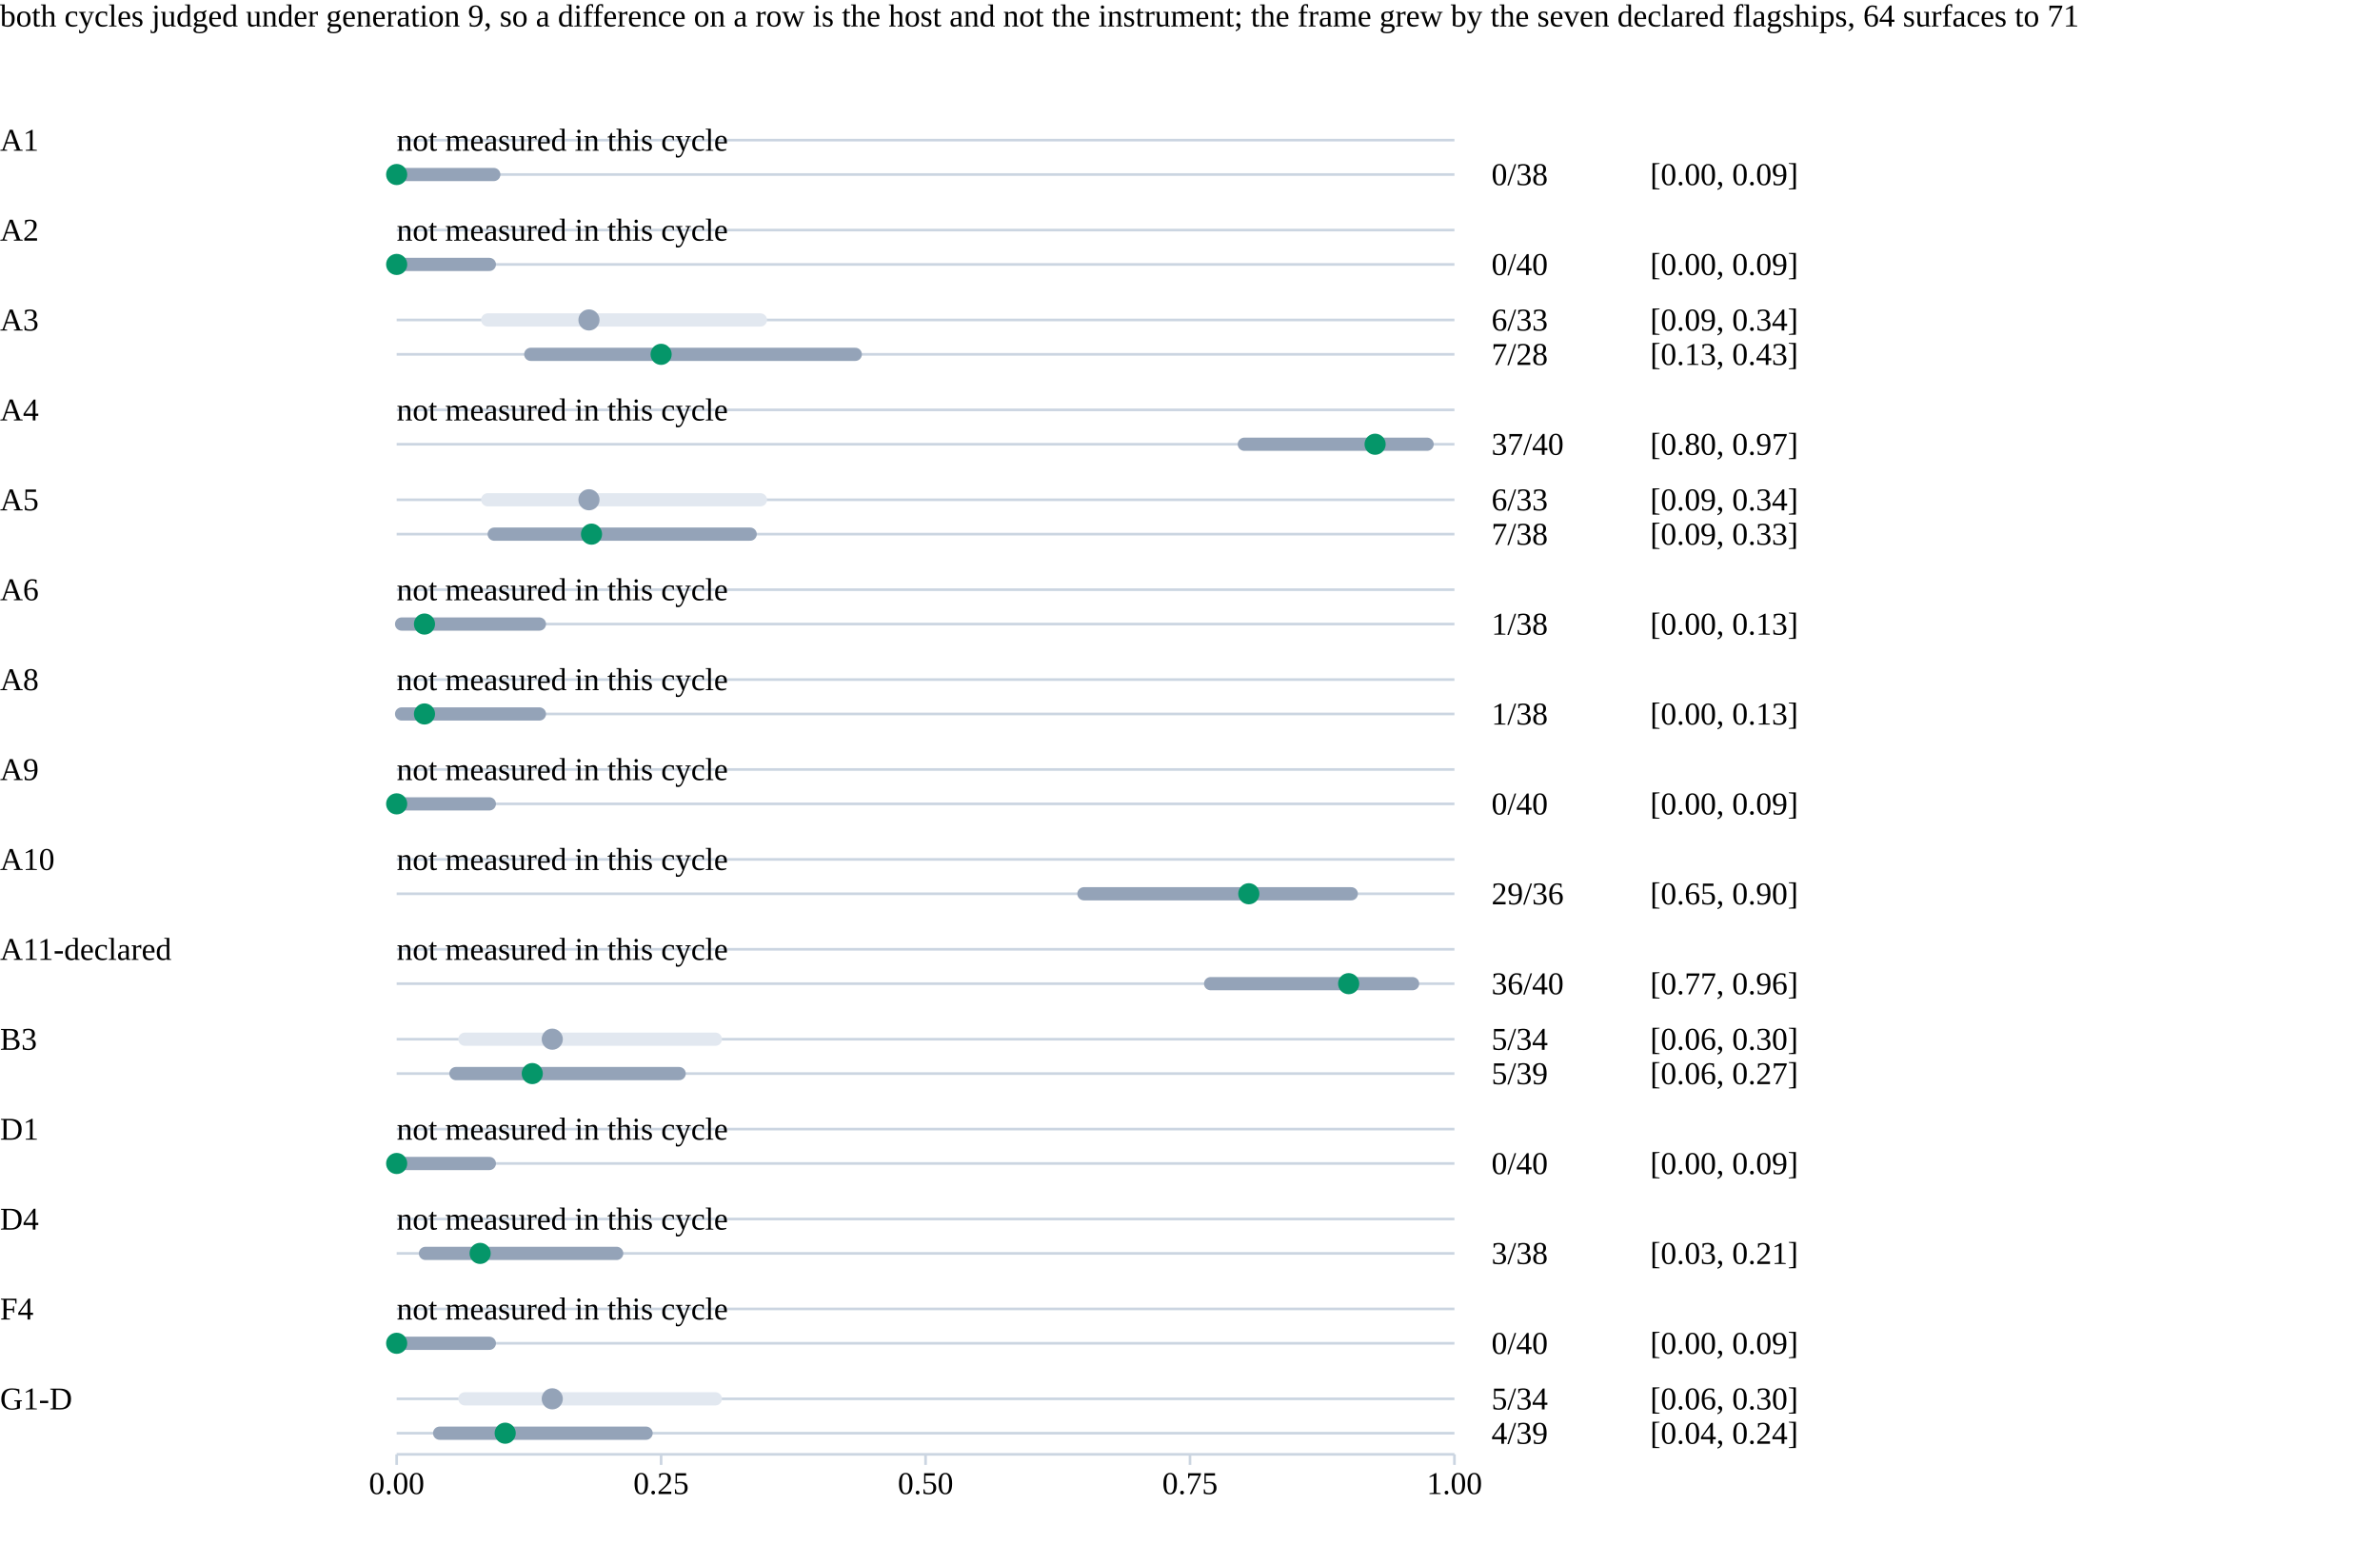
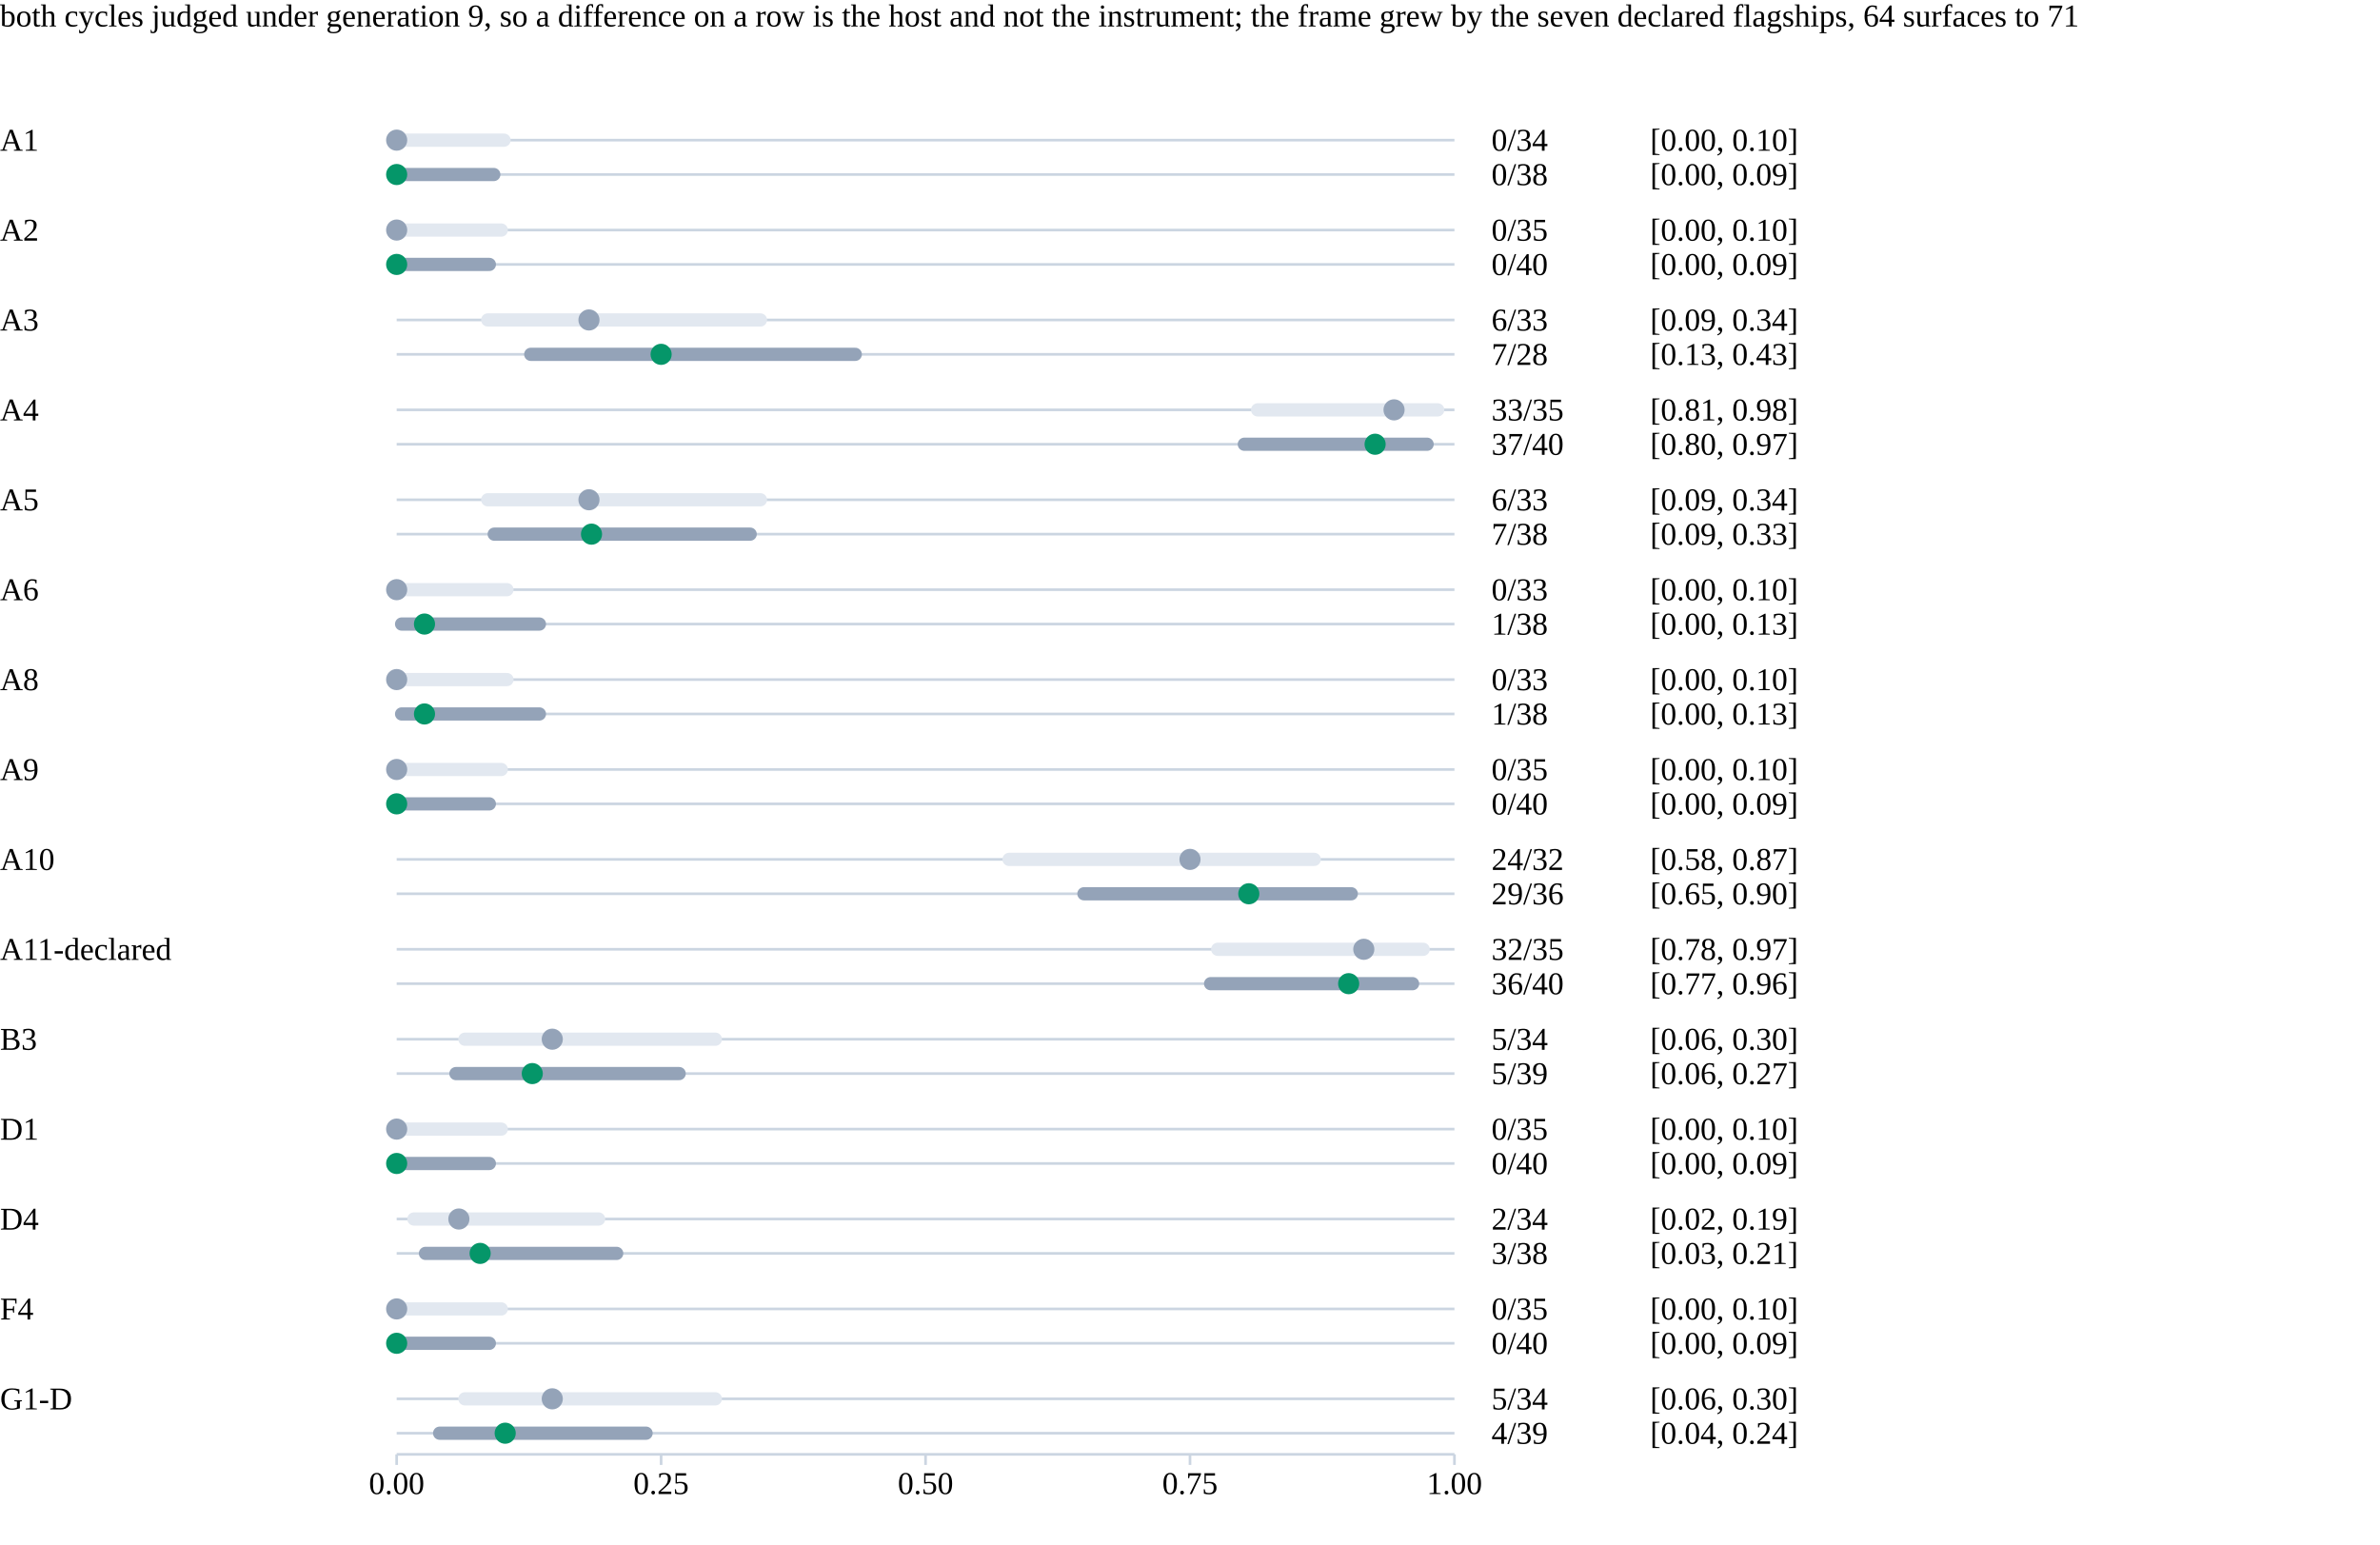
- <svg xmlns="http://www.w3.org/2000/svg" viewBox="0 0 900 584" width="100%" role="img" aria-label="Pass rate per leg in both cycles, with the legs whose rule changed marked" data-reads="scan_a10_applicable_n_2026-09-10_rj2 scan_a10_pass_2026-09-10_rj2 scan_a10_pass_rate_2026-09-10_rj2 scan_a10_wilson_hi_2026-09-10_rj2 scan_a10_wilson_lo_2026-09-10_rj2 scan_a11_declared_applicable_n_2026-09-10_rj2 scan_a11_declared_pass_2026-09-10_rj2 scan_a11_declared_pass_rate_2026-09-10_rj2 scan_a11_declared_wilson_hi_2026-09-10_rj2 scan_a11_declared_wilson_lo_2026-09-10_rj2 scan_a1_applicable_n_2026-09-10_rj2 scan_a1_pass_2026-09-10_rj2 scan_a1_pass_rate_2026-09-10_rj2 scan_a1_wilson_hi_2026-09-10_rj2 scan_a1_wilson_lo_2026-09-10_rj2 scan_a2_applicable_n_2026-09-10_rj2 scan_a2_pass_2026-09-10_rj2 scan_a2_pass_rate_2026-09-10_rj2 scan_a2_wilson_hi_2026-09-10_rj2 scan_a2_wilson_lo_2026-09-10_rj2 scan_a3_applicable_n_2026-09-09_rj2 scan_a3_applicable_n_2026-09-10_rj2 scan_a3_pass_2026-09-09_rj2 scan_a3_pass_2026-09-10_rj2 scan_a3_pass_rate_2026-09-09_rj2 scan_a3_pass_rate_2026-09-10_rj2 scan_a3_wilson_hi_2026-09-09_rj2 scan_a3_wilson_hi_2026-09-10_rj2 scan_a3_wilson_lo_2026-09-09_rj2 scan_a3_wilson_lo_2026-09-10_rj2 scan_a4_applicable_n_2026-09-10_rj2 scan_a4_pass_2026-09-10_rj2 scan_a4_pass_rate_2026-09-10_rj2 scan_a4_wilson_hi_2026-09-10_rj2 scan_a4_wilson_lo_2026-09-10_rj2 scan_a5_applicable_n_2026-09-09_rj2 scan_a5_applicable_n_2026-09-10_rj2 scan_a5_pass_2026-09-09_rj2 scan_a5_pass_2026-09-10_rj2 scan_a5_pass_rate_2026-09-09_rj2 scan_a5_pass_rate_2026-09-10_rj2 scan_a5_wilson_hi_2026-09-09_rj2 scan_a5_wilson_hi_2026-09-10_rj2 scan_a5_wilson_lo_2026-09-09_rj2 scan_a5_wilson_lo_2026-09-10_rj2 scan_a6_applicable_n_2026-09-10_rj2 scan_a6_pass_2026-09-10_rj2 scan_a6_pass_rate_2026-09-10_rj2 scan_a6_wilson_hi_2026-09-10_rj2 scan_a6_wilson_lo_2026-09-10_rj2 scan_a8_applicable_n_2026-09-10_rj2 scan_a8_pass_2026-09-10_rj2 scan_a8_pass_rate_2026-09-10_rj2 scan_a8_wilson_hi_2026-09-10_rj2 scan_a8_wilson_lo_2026-09-10_rj2 scan_a9_applicable_n_2026-09-10_rj2 scan_a9_pass_2026-09-10_rj2 scan_a9_pass_rate_2026-09-10_rj2 scan_a9_wilson_hi_2026-09-10_rj2 scan_a9_wilson_lo_2026-09-10_rj2 scan_b3_applicable_n_2026-09-09_rj2 scan_b3_applicable_n_2026-09-10_rj2 scan_b3_pass_2026-09-09_rj2 scan_b3_pass_2026-09-10_rj2 scan_b3_pass_rate_2026-09-09_rj2 scan_b3_pass_rate_2026-09-10_rj2 scan_b3_wilson_hi_2026-09-09_rj2 scan_b3_wilson_hi_2026-09-10_rj2 scan_b3_wilson_lo_2026-09-09_rj2 scan_b3_wilson_lo_2026-09-10_rj2 scan_d1_applicable_n_2026-09-10_rj2 scan_d1_pass_2026-09-10_rj2 scan_d1_pass_rate_2026-09-10_rj2 scan_d1_wilson_hi_2026-09-10_rj2 scan_d1_wilson_lo_2026-09-10_rj2 scan_d4_applicable_n_2026-09-10_rj2 scan_d4_pass_2026-09-10_rj2 scan_d4_pass_rate_2026-09-10_rj2 scan_d4_wilson_hi_2026-09-10_rj2 scan_d4_wilson_lo_2026-09-10_rj2 scan_f4_applicable_n_2026-09-10_rj2 scan_f4_pass_2026-09-10_rj2 scan_f4_pass_rate_2026-09-10_rj2 scan_f4_wilson_hi_2026-09-10_rj2 scan_f4_wilson_lo_2026-09-10_rj2 scan_g1_d_applicable_n_2026-09-09_rj2 scan_g1_d_applicable_n_2026-09-10_rj2 scan_g1_d_pass_2026-09-09_rj2 scan_g1_d_pass_2026-09-10_rj2 scan_g1_d_pass_rate_2026-09-09_rj2 scan_g1_d_pass_rate_2026-09-10_rj2 scan_g1_d_wilson_hi_2026-09-09_rj2 scan_g1_d_wilson_hi_2026-09-10_rj2 scan_g1_d_wilson_lo_2026-09-09_rj2 scan_g1_d_wilson_lo_2026-09-10_rj2" data-files="scan_matrix_2026-09-10_rj2">
+ <svg xmlns="http://www.w3.org/2000/svg" viewBox="0 0 900 584" width="100%" role="img" aria-label="Pass rate per leg in both cycles, with the legs whose rule changed marked" data-reads="scan_a10_applicable_n_2026-09-09_rj2 scan_a10_applicable_n_2026-09-10_rj2 scan_a10_pass_2026-09-09_rj2 scan_a10_pass_2026-09-10_rj2 scan_a10_pass_rate_2026-09-09_rj2 scan_a10_pass_rate_2026-09-10_rj2 scan_a10_wilson_hi_2026-09-09_rj2 scan_a10_wilson_hi_2026-09-10_rj2 scan_a10_wilson_lo_2026-09-09_rj2 scan_a10_wilson_lo_2026-09-10_rj2 scan_a11_declared_applicable_n_2026-09-09_rj2 scan_a11_declared_applicable_n_2026-09-10_rj2 scan_a11_declared_pass_2026-09-09_rj2 scan_a11_declared_pass_2026-09-10_rj2 scan_a11_declared_pass_rate_2026-09-09_rj2 scan_a11_declared_pass_rate_2026-09-10_rj2 scan_a11_declared_wilson_hi_2026-09-09_rj2 scan_a11_declared_wilson_hi_2026-09-10_rj2 scan_a11_declared_wilson_lo_2026-09-09_rj2 scan_a11_declared_wilson_lo_2026-09-10_rj2 scan_a1_applicable_n_2026-09-09_rj2 scan_a1_applicable_n_2026-09-10_rj2 scan_a1_pass_2026-09-09_rj2 scan_a1_pass_2026-09-10_rj2 scan_a1_pass_rate_2026-09-09_rj2 scan_a1_pass_rate_2026-09-10_rj2 scan_a1_wilson_hi_2026-09-09_rj2 scan_a1_wilson_hi_2026-09-10_rj2 scan_a1_wilson_lo_2026-09-09_rj2 scan_a1_wilson_lo_2026-09-10_rj2 scan_a2_applicable_n_2026-09-09_rj2 scan_a2_applicable_n_2026-09-10_rj2 scan_a2_pass_2026-09-09_rj2 scan_a2_pass_2026-09-10_rj2 scan_a2_pass_rate_2026-09-09_rj2 scan_a2_pass_rate_2026-09-10_rj2 scan_a2_wilson_hi_2026-09-09_rj2 scan_a2_wilson_hi_2026-09-10_rj2 scan_a2_wilson_lo_2026-09-09_rj2 scan_a2_wilson_lo_2026-09-10_rj2 scan_a3_applicable_n_2026-09-09_rj2 scan_a3_applicable_n_2026-09-10_rj2 scan_a3_pass_2026-09-09_rj2 scan_a3_pass_2026-09-10_rj2 scan_a3_pass_rate_2026-09-09_rj2 scan_a3_pass_rate_2026-09-10_rj2 scan_a3_wilson_hi_2026-09-09_rj2 scan_a3_wilson_hi_2026-09-10_rj2 scan_a3_wilson_lo_2026-09-09_rj2 scan_a3_wilson_lo_2026-09-10_rj2 scan_a4_applicable_n_2026-09-09_rj2 scan_a4_applicable_n_2026-09-10_rj2 scan_a4_pass_2026-09-09_rj2 scan_a4_pass_2026-09-10_rj2 scan_a4_pass_rate_2026-09-09_rj2 scan_a4_pass_rate_2026-09-10_rj2 scan_a4_wilson_hi_2026-09-09_rj2 scan_a4_wilson_hi_2026-09-10_rj2 scan_a4_wilson_lo_2026-09-09_rj2 scan_a4_wilson_lo_2026-09-10_rj2 scan_a5_applicable_n_2026-09-09_rj2 scan_a5_applicable_n_2026-09-10_rj2 scan_a5_pass_2026-09-09_rj2 scan_a5_pass_2026-09-10_rj2 scan_a5_pass_rate_2026-09-09_rj2 scan_a5_pass_rate_2026-09-10_rj2 scan_a5_wilson_hi_2026-09-09_rj2 scan_a5_wilson_hi_2026-09-10_rj2 scan_a5_wilson_lo_2026-09-09_rj2 scan_a5_wilson_lo_2026-09-10_rj2 scan_a6_applicable_n_2026-09-09_rj2 scan_a6_applicable_n_2026-09-10_rj2 scan_a6_pass_2026-09-09_rj2 scan_a6_pass_2026-09-10_rj2 scan_a6_pass_rate_2026-09-09_rj2 scan_a6_pass_rate_2026-09-10_rj2 scan_a6_wilson_hi_2026-09-09_rj2 scan_a6_wilson_hi_2026-09-10_rj2 scan_a6_wilson_lo_2026-09-09_rj2 scan_a6_wilson_lo_2026-09-10_rj2 scan_a8_applicable_n_2026-09-09_rj2 scan_a8_applicable_n_2026-09-10_rj2 scan_a8_pass_2026-09-09_rj2 scan_a8_pass_2026-09-10_rj2 scan_a8_pass_rate_2026-09-09_rj2 scan_a8_pass_rate_2026-09-10_rj2 scan_a8_wilson_hi_2026-09-09_rj2 scan_a8_wilson_hi_2026-09-10_rj2 scan_a8_wilson_lo_2026-09-09_rj2 scan_a8_wilson_lo_2026-09-10_rj2 scan_a9_applicable_n_2026-09-09_rj2 scan_a9_applicable_n_2026-09-10_rj2 scan_a9_pass_2026-09-09_rj2 scan_a9_pass_2026-09-10_rj2 scan_a9_pass_rate_2026-09-09_rj2 scan_a9_pass_rate_2026-09-10_rj2 scan_a9_wilson_hi_2026-09-09_rj2 scan_a9_wilson_hi_2026-09-10_rj2 scan_a9_wilson_lo_2026-09-09_rj2 scan_a9_wilson_lo_2026-09-10_rj2 scan_b3_applicable_n_2026-09-09_rj2 scan_b3_applicable_n_2026-09-10_rj2 scan_b3_pass_2026-09-09_rj2 scan_b3_pass_2026-09-10_rj2 scan_b3_pass_rate_2026-09-09_rj2 scan_b3_pass_rate_2026-09-10_rj2 scan_b3_wilson_hi_2026-09-09_rj2 scan_b3_wilson_hi_2026-09-10_rj2 scan_b3_wilson_lo_2026-09-09_rj2 scan_b3_wilson_lo_2026-09-10_rj2 scan_d1_applicable_n_2026-09-09_rj2 scan_d1_applicable_n_2026-09-10_rj2 scan_d1_pass_2026-09-09_rj2 scan_d1_pass_2026-09-10_rj2 scan_d1_pass_rate_2026-09-09_rj2 scan_d1_pass_rate_2026-09-10_rj2 scan_d1_wilson_hi_2026-09-09_rj2 scan_d1_wilson_hi_2026-09-10_rj2 scan_d1_wilson_lo_2026-09-09_rj2 scan_d1_wilson_lo_2026-09-10_rj2 scan_d4_applicable_n_2026-09-09_rj2 scan_d4_applicable_n_2026-09-10_rj2 scan_d4_pass_2026-09-09_rj2 scan_d4_pass_2026-09-10_rj2 scan_d4_pass_rate_2026-09-09_rj2 scan_d4_pass_rate_2026-09-10_rj2 scan_d4_wilson_hi_2026-09-09_rj2 scan_d4_wilson_hi_2026-09-10_rj2 scan_d4_wilson_lo_2026-09-09_rj2 scan_d4_wilson_lo_2026-09-10_rj2 scan_f4_applicable_n_2026-09-09_rj2 scan_f4_applicable_n_2026-09-10_rj2 scan_f4_pass_2026-09-09_rj2 scan_f4_pass_2026-09-10_rj2 scan_f4_pass_rate_2026-09-09_rj2 scan_f4_pass_rate_2026-09-10_rj2 scan_f4_wilson_hi_2026-09-09_rj2 scan_f4_wilson_hi_2026-09-10_rj2 scan_f4_wilson_lo_2026-09-09_rj2 scan_f4_wilson_lo_2026-09-10_rj2 scan_g1_d_applicable_n_2026-09-09_rj2 scan_g1_d_applicable_n_2026-09-10_rj2 scan_g1_d_pass_2026-09-09_rj2 scan_g1_d_pass_2026-09-10_rj2 scan_g1_d_pass_rate_2026-09-09_rj2 scan_g1_d_pass_rate_2026-09-10_rj2 scan_g1_d_wilson_hi_2026-09-09_rj2 scan_g1_d_wilson_hi_2026-09-10_rj2 scan_g1_d_wilson_lo_2026-09-09_rj2 scan_g1_d_wilson_lo_2026-09-10_rj2" data-files="scan_matrix_2026-09-10_rj2">
  <rect x="0" y="0" width="900" height="584" fill="none" />
  <text class="sub" x="0" y="10" text-anchor="start" data-src="label">both cycles judged under generation 9, so a difference on a row is the host and not the instrument; the frame grew by the seven declared flagships, 64 surfaces to 71</text>
  <text class="lbl" x="0" y="57" text-anchor="start" data-src="label">A1</text>
  <line x1="150" x2="550" y1="53" y2="53" stroke="#cbd5e1" stroke-width="1" />
-   <text class="sub" x="150" y="57" text-anchor="start" data-src="label">not measured in this cycle</text>
+   <line x1="150" x2="190.606" y1="53" y2="53" stroke="#e2e8f0" stroke-width="5" stroke-linecap="round" />
+   <circle cx="150" cy="53" r="4" fill="#94a3b8" />
+   <text class="num" x="564" y="57" text-anchor="start" data-src="result:scan_a1_pass_2026-09-09 result:scan_a1_applicable_n_2026-09-09_rj2">0/34</text>
+   <text class="num" x="624" y="57" text-anchor="start" data-src="result:scan_a1_wilson_lo_2026-09-09 result:scan_a1_wilson_hi_2026-09-09_rj2">[0.00, 0.10]</text>
  <line x1="150" x2="550" y1="66" y2="66" stroke="#cbd5e1" stroke-width="1" />
  <line x1="150" x2="186.724" y1="66" y2="66" stroke="#94a3b8" stroke-width="5" stroke-linecap="round" />
  <circle cx="150" cy="66" r="4" fill="#059669" />
  <text class="num" x="564" y="70" text-anchor="start" data-src="result:scan_a1_pass_2026-09-10_rj2 result:scan_a1_applicable_n_2026-09-10_rj2">0/38</text>
  <text class="num" x="624" y="70" text-anchor="start" data-src="result:scan_a1_wilson_lo_2026-09-10_rj2 result:scan_a1_wilson_hi_2026-09-10_rj2">[0.00, 0.09]</text>
  <text class="lbl" x="0" y="91" text-anchor="start" data-src="label">A2</text>
  <line x1="150" x2="550" y1="87" y2="87" stroke="#cbd5e1" stroke-width="1" />
-   <text class="sub" x="150" y="91" text-anchor="start" data-src="label">not measured in this cycle</text>
+   <line x1="150" x2="189.56" y1="87" y2="87" stroke="#e2e8f0" stroke-width="5" stroke-linecap="round" />
+   <circle cx="150" cy="87" r="4" fill="#94a3b8" />
+   <text class="num" x="564" y="91" text-anchor="start" data-src="result:scan_a2_pass_2026-09-09 result:scan_a2_applicable_n_2026-09-09">0/35</text>
+   <text class="num" x="624" y="91" text-anchor="start" data-src="result:scan_a2_wilson_lo_2026-09-09 result:scan_a2_wilson_hi_2026-09-09">[0.00, 0.10]</text>
  <line x1="150" x2="550" y1="100" y2="100" stroke="#cbd5e1" stroke-width="1" />
  <line x1="150" x2="185.049" y1="100" y2="100" stroke="#94a3b8" stroke-width="5" stroke-linecap="round" />
  <circle cx="150" cy="100" r="4" fill="#059669" />
  <text class="num" x="564" y="104" text-anchor="start" data-src="result:scan_a2_pass_2026-09-10_rj2 result:scan_a2_applicable_n_2026-09-10_rj2">0/40</text>
  <text class="num" x="624" y="104" text-anchor="start" data-src="result:scan_a2_wilson_lo_2026-09-10_rj2 result:scan_a2_wilson_hi_2026-09-10_rj2">[0.00, 0.09]</text>
  <text class="lbl" x="0" y="125" text-anchor="start" data-src="label">A3</text>
  <line x1="150" x2="550" y1="121" y2="121" stroke="#cbd5e1" stroke-width="1" />
  <line x1="184.443" x2="287.553" y1="121" y2="121" stroke="#e2e8f0" stroke-width="5" stroke-linecap="round" />
  <circle cx="222.72" cy="121" r="4" fill="#94a3b8" />
  <text class="num" x="564" y="125" text-anchor="start" data-src="result:scan_a3_pass_2026-09-09 result:scan_a3_applicable_n_2026-09-09_rj2">6/33</text>
  <text class="num" x="624" y="125" text-anchor="start" data-src="result:scan_a3_wilson_lo_2026-09-09_rj2 result:scan_a3_wilson_hi_2026-09-09_rj2">[0.09, 0.34]</text>
  <line x1="150" x2="550" y1="134" y2="134" stroke="#cbd5e1" stroke-width="1" />
  <line x1="200.706" x2="323.423" y1="134" y2="134" stroke="#94a3b8" stroke-width="5" stroke-linecap="round" />
  <circle cx="250" cy="134" r="4" fill="#059669" />
  <text class="num" x="564" y="138" text-anchor="start" data-src="result:scan_a3_pass_2026-09-10_rj2 result:scan_a3_applicable_n_2026-09-10_rj2">7/28</text>
  <text class="num" x="624" y="138" text-anchor="start" data-src="result:scan_a3_wilson_lo_2026-09-10_rj2 result:scan_a3_wilson_hi_2026-09-10_rj2">[0.13, 0.43]</text>
  <text class="lbl" x="0" y="159" text-anchor="start" data-src="label">A4</text>
  <line x1="150" x2="550" y1="155" y2="155" stroke="#cbd5e1" stroke-width="1" />
-   <text class="sub" x="150" y="159" text-anchor="start" data-src="label">not measured in this cycle</text>
+   <line x1="475.572" x2="543.675" y1="155" y2="155" stroke="#e2e8f0" stroke-width="5" stroke-linecap="round" />
+   <circle cx="527.16" cy="155" r="4" fill="#94a3b8" />
+   <text class="num" x="564" y="159" text-anchor="start" data-src="result:scan_a4_pass_2026-09-09 result:scan_a4_applicable_n_2026-09-09">33/35</text>
+   <text class="num" x="624" y="159" text-anchor="start" data-src="result:scan_a4_wilson_lo_2026-09-09 result:scan_a4_wilson_hi_2026-09-09">[0.81, 0.98]</text>
  <line x1="150" x2="550" y1="168" y2="168" stroke="#cbd5e1" stroke-width="1" />
  <line x1="470.543" x2="539.666" y1="168" y2="168" stroke="#94a3b8" stroke-width="5" stroke-linecap="round" />
  <circle cx="520" cy="168" r="4" fill="#059669" />
  <text class="num" x="564" y="172" text-anchor="start" data-src="result:scan_a4_pass_2026-09-10_rj2 result:scan_a4_applicable_n_2026-09-10_rj2">37/40</text>
  <text class="num" x="624" y="172" text-anchor="start" data-src="result:scan_a4_wilson_lo_2026-09-10_rj2 result:scan_a4_wilson_hi_2026-09-10_rj2">[0.80, 0.97]</text>
  <text class="lbl" x="0" y="193" text-anchor="start" data-src="label">A5</text>
  <line x1="150" x2="550" y1="189" y2="189" stroke="#cbd5e1" stroke-width="1" />
  <line x1="184.443" x2="287.553" y1="189" y2="189" stroke="#e2e8f0" stroke-width="5" stroke-linecap="round" />
  <circle cx="222.72" cy="189" r="4" fill="#94a3b8" />
  <text class="num" x="564" y="193" text-anchor="start" data-src="result:scan_a5_pass_2026-09-09 result:scan_a5_applicable_n_2026-09-09_rj2">6/33</text>
  <text class="num" x="624" y="193" text-anchor="start" data-src="result:scan_a5_wilson_lo_2026-09-09_rj2 result:scan_a5_wilson_hi_2026-09-09_rj2">[0.09, 0.34]</text>
  <line x1="150" x2="550" y1="202" y2="202" stroke="#cbd5e1" stroke-width="1" />
  <line x1="186.887" x2="283.676" y1="202" y2="202" stroke="#94a3b8" stroke-width="5" stroke-linecap="round" />
  <circle cx="223.68" cy="202" r="4" fill="#059669" />
  <text class="num" x="564" y="206" text-anchor="start" data-src="result:scan_a5_pass_2026-09-10_rj2 result:scan_a5_applicable_n_2026-09-10_rj2">7/38</text>
  <text class="num" x="624" y="206" text-anchor="start" data-src="result:scan_a5_wilson_lo_2026-09-10_rj2 result:scan_a5_wilson_hi_2026-09-10_rj2">[0.09, 0.33]</text>
  <text class="lbl" x="0" y="227" text-anchor="start" data-src="label">A6</text>
  <line x1="150" x2="550" y1="223" y2="223" stroke="#cbd5e1" stroke-width="1" />
-   <text class="sub" x="150" y="227" text-anchor="start" data-src="label">not measured in this cycle</text>
+   <line x1="150" x2="191.708" y1="223" y2="223" stroke="#e2e8f0" stroke-width="5" stroke-linecap="round" />
+   <circle cx="150" cy="223" r="4" fill="#94a3b8" />
+   <text class="num" x="564" y="227" text-anchor="start" data-src="result:scan_a6_pass_2026-09-09 result:scan_a6_applicable_n_2026-09-09_rj2">0/33</text>
+   <text class="num" x="624" y="227" text-anchor="start" data-src="result:scan_a6_wilson_lo_2026-09-09 result:scan_a6_wilson_hi_2026-09-09_rj2">[0.00, 0.10]</text>
  <line x1="150" x2="550" y1="236" y2="236" stroke="#cbd5e1" stroke-width="1" />
  <line x1="151.864" x2="203.98" y1="236" y2="236" stroke="#94a3b8" stroke-width="5" stroke-linecap="round" />
  <circle cx="160.52" cy="236" r="4" fill="#059669" />
  <text class="num" x="564" y="240" text-anchor="start" data-src="result:scan_a6_pass_2026-09-10_rj2 result:scan_a6_applicable_n_2026-09-10_rj2">1/38</text>
  <text class="num" x="624" y="240" text-anchor="start" data-src="result:scan_a6_wilson_lo_2026-09-10_rj2 result:scan_a6_wilson_hi_2026-09-10_rj2">[0.00, 0.13]</text>
  <text class="lbl" x="0" y="261" text-anchor="start" data-src="label">A8</text>
  <line x1="150" x2="550" y1="257" y2="257" stroke="#cbd5e1" stroke-width="1" />
-   <text class="sub" x="150" y="261" text-anchor="start" data-src="label">not measured in this cycle</text>
+   <line x1="150" x2="191.708" y1="257" y2="257" stroke="#e2e8f0" stroke-width="5" stroke-linecap="round" />
+   <circle cx="150" cy="257" r="4" fill="#94a3b8" />
+   <text class="num" x="564" y="261" text-anchor="start" data-src="result:scan_a8_pass_2026-09-09 result:scan_a8_applicable_n_2026-09-09_rj2">0/33</text>
+   <text class="num" x="624" y="261" text-anchor="start" data-src="result:scan_a8_wilson_lo_2026-09-09 result:scan_a8_wilson_hi_2026-09-09_rj2">[0.00, 0.10]</text>
  <line x1="150" x2="550" y1="270" y2="270" stroke="#cbd5e1" stroke-width="1" />
  <line x1="151.864" x2="203.98" y1="270" y2="270" stroke="#94a3b8" stroke-width="5" stroke-linecap="round" />
  <circle cx="160.52" cy="270" r="4" fill="#059669" />
  <text class="num" x="564" y="274" text-anchor="start" data-src="result:scan_a8_pass_2026-09-10_rj2 result:scan_a8_applicable_n_2026-09-10_rj2">1/38</text>
  <text class="num" x="624" y="274" text-anchor="start" data-src="result:scan_a8_wilson_lo_2026-09-10_rj2 result:scan_a8_wilson_hi_2026-09-10_rj2">[0.00, 0.13]</text>
  <text class="lbl" x="0" y="295" text-anchor="start" data-src="label">A9</text>
  <line x1="150" x2="550" y1="291" y2="291" stroke="#cbd5e1" stroke-width="1" />
-   <text class="sub" x="150" y="295" text-anchor="start" data-src="label">not measured in this cycle</text>
+   <line x1="150" x2="189.56" y1="291" y2="291" stroke="#e2e8f0" stroke-width="5" stroke-linecap="round" />
+   <circle cx="150" cy="291" r="4" fill="#94a3b8" />
+   <text class="num" x="564" y="295" text-anchor="start" data-src="result:scan_a9_pass_2026-09-09 result:scan_a9_applicable_n_2026-09-09">0/35</text>
+   <text class="num" x="624" y="295" text-anchor="start" data-src="result:scan_a9_wilson_lo_2026-09-09 result:scan_a9_wilson_hi_2026-09-09">[0.00, 0.10]</text>
  <line x1="150" x2="550" y1="304" y2="304" stroke="#cbd5e1" stroke-width="1" />
  <line x1="150" x2="185.049" y1="304" y2="304" stroke="#94a3b8" stroke-width="5" stroke-linecap="round" />
  <circle cx="150" cy="304" r="4" fill="#059669" />
  <text class="num" x="564" y="308" text-anchor="start" data-src="result:scan_a9_pass_2026-09-10_rj2 result:scan_a9_applicable_n_2026-09-10_rj2">0/40</text>
  <text class="num" x="624" y="308" text-anchor="start" data-src="result:scan_a9_wilson_lo_2026-09-10_rj2 result:scan_a9_wilson_hi_2026-09-10_rj2">[0.00, 0.09]</text>
  <text class="lbl" x="0" y="329" text-anchor="start" data-src="label">A10</text>
  <line x1="150" x2="550" y1="325" y2="325" stroke="#cbd5e1" stroke-width="1" />
-   <text class="sub" x="150" y="329" text-anchor="start" data-src="label">not measured in this cycle</text>
+   <line x1="381.574" x2="496.99" y1="325" y2="325" stroke="#e2e8f0" stroke-width="5" stroke-linecap="round" />
+   <circle cx="450" cy="325" r="4" fill="#94a3b8" />
+   <text class="num" x="564" y="329" text-anchor="start" data-src="result:scan_a10_pass_2026-09-09 result:scan_a10_applicable_n_2026-09-09">24/32</text>
+   <text class="num" x="624" y="329" text-anchor="start" data-src="result:scan_a10_wilson_lo_2026-09-09 result:scan_a10_wilson_hi_2026-09-09">[0.58, 0.87]</text>
  <line x1="150" x2="550" y1="338" y2="338" stroke="#cbd5e1" stroke-width="1" />
  <line x1="409.888" x2="510.988" y1="338" y2="338" stroke="#94a3b8" stroke-width="5" stroke-linecap="round" />
  <circle cx="472.24" cy="338" r="4" fill="#059669" />
  <text class="num" x="564" y="342" text-anchor="start" data-src="result:scan_a10_pass_2026-09-10_rj2 result:scan_a10_applicable_n_2026-09-10_rj2">29/36</text>
  <text class="num" x="624" y="342" text-anchor="start" data-src="result:scan_a10_wilson_lo_2026-09-10_rj2 result:scan_a10_wilson_hi_2026-09-10_rj2">[0.65, 0.90]</text>
  <text class="lbl" x="0" y="363" text-anchor="start" data-src="label">A11-declared</text>
  <line x1="150" x2="550" y1="359" y2="359" stroke="#cbd5e1" stroke-width="1" />
-   <text class="sub" x="150" y="363" text-anchor="start" data-src="label">not measured in this cycle</text>
+   <line x1="460.483" x2="538.167" y1="359" y2="359" stroke="#e2e8f0" stroke-width="5" stroke-linecap="round" />
+   <circle cx="515.72" cy="359" r="4" fill="#94a3b8" />
+   <text class="num" x="564" y="363" text-anchor="start" data-src="result:scan_a11_declared_pass_2026-09-09 result:scan_a11_declared_applicable_n_2026-09-09">32/35</text>
+   <text class="num" x="624" y="363" text-anchor="start" data-src="result:scan_a11_declared_wilson_lo_2026-09-09 result:scan_a11_declared_wilson_hi_2026-09-09">[0.78, 0.97]</text>
  <line x1="150" x2="550" y1="372" y2="372" stroke="#cbd5e1" stroke-width="1" />
  <line x1="457.793" x2="534.168" y1="372" y2="372" stroke="#94a3b8" stroke-width="5" stroke-linecap="round" />
  <circle cx="510" cy="372" r="4" fill="#059669" />
  <text class="num" x="564" y="376" text-anchor="start" data-src="result:scan_a11_declared_pass_2026-09-10_rj2 result:scan_a11_declared_applicable_n_2026-09-10_rj2">36/40</text>
  <text class="num" x="624" y="376" text-anchor="start" data-src="result:scan_a11_declared_wilson_lo_2026-09-10_rj2 result:scan_a11_declared_wilson_hi_2026-09-10_rj2">[0.77, 0.96]</text>
  <text class="lbl" x="0" y="397" text-anchor="start" data-src="label">B3</text>
  <line x1="150" x2="550" y1="393" y2="393" stroke="#cbd5e1" stroke-width="1" />
  <line x1="175.798" x2="270.512" y1="393" y2="393" stroke="#e2e8f0" stroke-width="5" stroke-linecap="round" />
  <circle cx="208.84" cy="393" r="4" fill="#94a3b8" />
  <text class="num" x="564" y="397" text-anchor="start" data-src="result:scan_b3_pass_2026-09-09 result:scan_b3_applicable_n_2026-09-09_rj2">5/34</text>
  <text class="num" x="624" y="397" text-anchor="start" data-src="result:scan_b3_wilson_lo_2026-09-09_rj2 result:scan_b3_wilson_hi_2026-09-09_rj2">[0.06, 0.30]</text>
  <line x1="150" x2="550" y1="406" y2="406" stroke="#cbd5e1" stroke-width="1" />
  <line x1="172.411" x2="256.823" y1="406" y2="406" stroke="#94a3b8" stroke-width="5" stroke-linecap="round" />
  <circle cx="201.28" cy="406" r="4" fill="#059669" />
  <text class="num" x="564" y="410" text-anchor="start" data-src="result:scan_b3_pass_2026-09-10_rj2 result:scan_b3_applicable_n_2026-09-10_rj2">5/39</text>
  <text class="num" x="624" y="410" text-anchor="start" data-src="result:scan_b3_wilson_lo_2026-09-10_rj2 result:scan_b3_wilson_hi_2026-09-10_rj2">[0.06, 0.27]</text>
  <text class="lbl" x="0" y="431" text-anchor="start" data-src="label">D1</text>
  <line x1="150" x2="550" y1="427" y2="427" stroke="#cbd5e1" stroke-width="1" />
-   <text class="sub" x="150" y="431" text-anchor="start" data-src="label">not measured in this cycle</text>
+   <line x1="150" x2="189.56" y1="427" y2="427" stroke="#e2e8f0" stroke-width="5" stroke-linecap="round" />
+   <circle cx="150" cy="427" r="4" fill="#94a3b8" />
+   <text class="num" x="564" y="431" text-anchor="start" data-src="result:scan_d1_pass_2026-09-09 result:scan_d1_applicable_n_2026-09-09">0/35</text>
+   <text class="num" x="624" y="431" text-anchor="start" data-src="result:scan_d1_wilson_lo_2026-09-09 result:scan_d1_wilson_hi_2026-09-09">[0.00, 0.10]</text>
  <line x1="150" x2="550" y1="440" y2="440" stroke="#cbd5e1" stroke-width="1" />
  <line x1="150" x2="185.049" y1="440" y2="440" stroke="#94a3b8" stroke-width="5" stroke-linecap="round" />
  <circle cx="150" cy="440" r="4" fill="#059669" />
  <text class="num" x="564" y="444" text-anchor="start" data-src="result:scan_d1_pass_2026-09-10_rj2 result:scan_d1_applicable_n_2026-09-10_rj2">0/40</text>
  <text class="num" x="624" y="444" text-anchor="start" data-src="result:scan_d1_wilson_lo_2026-09-10_rj2 result:scan_d1_wilson_hi_2026-09-10_rj2">[0.00, 0.09]</text>
  <text class="lbl" x="0" y="465" text-anchor="start" data-src="label">D4</text>
  <line x1="150" x2="550" y1="461" y2="461" stroke="#cbd5e1" stroke-width="1" />
-   <text class="sub" x="150" y="465" text-anchor="start" data-src="label">not measured in this cycle</text>
+   <line x1="156.513" x2="226.374" y1="461" y2="461" stroke="#e2e8f0" stroke-width="5" stroke-linecap="round" />
+   <circle cx="173.52" cy="461" r="4" fill="#94a3b8" />
+   <text class="num" x="564" y="465" text-anchor="start" data-src="result:scan_d4_pass_2026-09-09 result:scan_d4_applicable_n_2026-09-09">2/34</text>
+   <text class="num" x="624" y="465" text-anchor="start" data-src="result:scan_d4_wilson_lo_2026-09-09 result:scan_d4_wilson_hi_2026-09-09">[0.02, 0.19]</text>
  <line x1="150" x2="550" y1="474" y2="474" stroke="#cbd5e1" stroke-width="1" />
  <line x1="160.886" x2="233.198" y1="474" y2="474" stroke="#94a3b8" stroke-width="5" stroke-linecap="round" />
  <circle cx="181.56" cy="474" r="4" fill="#059669" />
  <text class="num" x="564" y="478" text-anchor="start" data-src="result:scan_d4_pass_2026-09-10_rj2 result:scan_d4_applicable_n_2026-09-10_rj2">3/38</text>
  <text class="num" x="624" y="478" text-anchor="start" data-src="result:scan_d4_wilson_lo_2026-09-10_rj2 result:scan_d4_wilson_hi_2026-09-10_rj2">[0.03, 0.21]</text>
  <text class="lbl" x="0" y="499" text-anchor="start" data-src="label">F4</text>
  <line x1="150" x2="550" y1="495" y2="495" stroke="#cbd5e1" stroke-width="1" />
-   <text class="sub" x="150" y="499" text-anchor="start" data-src="label">not measured in this cycle</text>
+   <line x1="150" x2="189.56" y1="495" y2="495" stroke="#e2e8f0" stroke-width="5" stroke-linecap="round" />
+   <circle cx="150" cy="495" r="4" fill="#94a3b8" />
+   <text class="num" x="564" y="499" text-anchor="start" data-src="result:scan_f4_pass_2026-09-09 result:scan_f4_applicable_n_2026-09-09">0/35</text>
+   <text class="num" x="624" y="499" text-anchor="start" data-src="result:scan_f4_wilson_lo_2026-09-09 result:scan_f4_wilson_hi_2026-09-09">[0.00, 0.10]</text>
  <line x1="150" x2="550" y1="508" y2="508" stroke="#cbd5e1" stroke-width="1" />
  <line x1="150" x2="185.049" y1="508" y2="508" stroke="#94a3b8" stroke-width="5" stroke-linecap="round" />
  <circle cx="150" cy="508" r="4" fill="#059669" />
  <text class="num" x="564" y="512" text-anchor="start" data-src="result:scan_f4_pass_2026-09-10_rj2 result:scan_f4_applicable_n_2026-09-10_rj2">0/40</text>
  <text class="num" x="624" y="512" text-anchor="start" data-src="result:scan_f4_wilson_lo_2026-09-10_rj2 result:scan_f4_wilson_hi_2026-09-10_rj2">[0.00, 0.09]</text>
  <text class="lbl" x="0" y="533" text-anchor="start" data-src="label">G1-D</text>
  <line x1="150" x2="550" y1="529" y2="529" stroke="#cbd5e1" stroke-width="1" />
  <line x1="175.798" x2="270.512" y1="529" y2="529" stroke="#e2e8f0" stroke-width="5" stroke-linecap="round" />
  <circle cx="208.84" cy="529" r="4" fill="#94a3b8" />
  <text class="num" x="564" y="533" text-anchor="start" data-src="result:scan_g1_d_pass_2026-09-09 result:scan_g1_d_applicable_n_2026-09-09_rj2">5/34</text>
  <text class="num" x="624" y="533" text-anchor="start" data-src="result:scan_g1_d_wilson_lo_2026-09-09_rj2 result:scan_g1_d_wilson_hi_2026-09-09_rj2">[0.06, 0.30]</text>
  <line x1="150" x2="550" y1="542" y2="542" stroke="#cbd5e1" stroke-width="1" />
  <line x1="166.245" x2="244.316" y1="542" y2="542" stroke="#94a3b8" stroke-width="5" stroke-linecap="round" />
  <circle cx="191.04" cy="542" r="4" fill="#059669" />
  <text class="num" x="564" y="546" text-anchor="start" data-src="result:scan_g1_d_pass_2026-09-10_rj2 result:scan_g1_d_applicable_n_2026-09-10_rj2">4/39</text>
  <text class="num" x="624" y="546" text-anchor="start" data-src="result:scan_g1_d_wilson_lo_2026-09-10_rj2 result:scan_g1_d_wilson_hi_2026-09-10_rj2">[0.04, 0.24]</text>
  <line x1="150" x2="550" y1="550" y2="550" stroke="#cbd5e1" stroke-width="1" />
  <line x1="150" x2="150" y1="550" y2="554" stroke="#cbd5e1" stroke-width="1" />
  <text class="num" x="150" y="565" text-anchor="middle" data-src="axis">0.00</text>
  <line x1="250" x2="250" y1="550" y2="554" stroke="#cbd5e1" stroke-width="1" />
  <text class="num" x="250" y="565" text-anchor="middle" data-src="axis">0.25</text>
  <line x1="350" x2="350" y1="550" y2="554" stroke="#cbd5e1" stroke-width="1" />
  <text class="num" x="350" y="565" text-anchor="middle" data-src="axis">0.50</text>
  <line x1="450" x2="450" y1="550" y2="554" stroke="#cbd5e1" stroke-width="1" />
  <text class="num" x="450" y="565" text-anchor="middle" data-src="axis">0.75</text>
  <line x1="550" x2="550" y1="550" y2="554" stroke="#cbd5e1" stroke-width="1" />
  <text class="num" x="550" y="565" text-anchor="middle" data-src="axis">1.00</text>
</svg>
